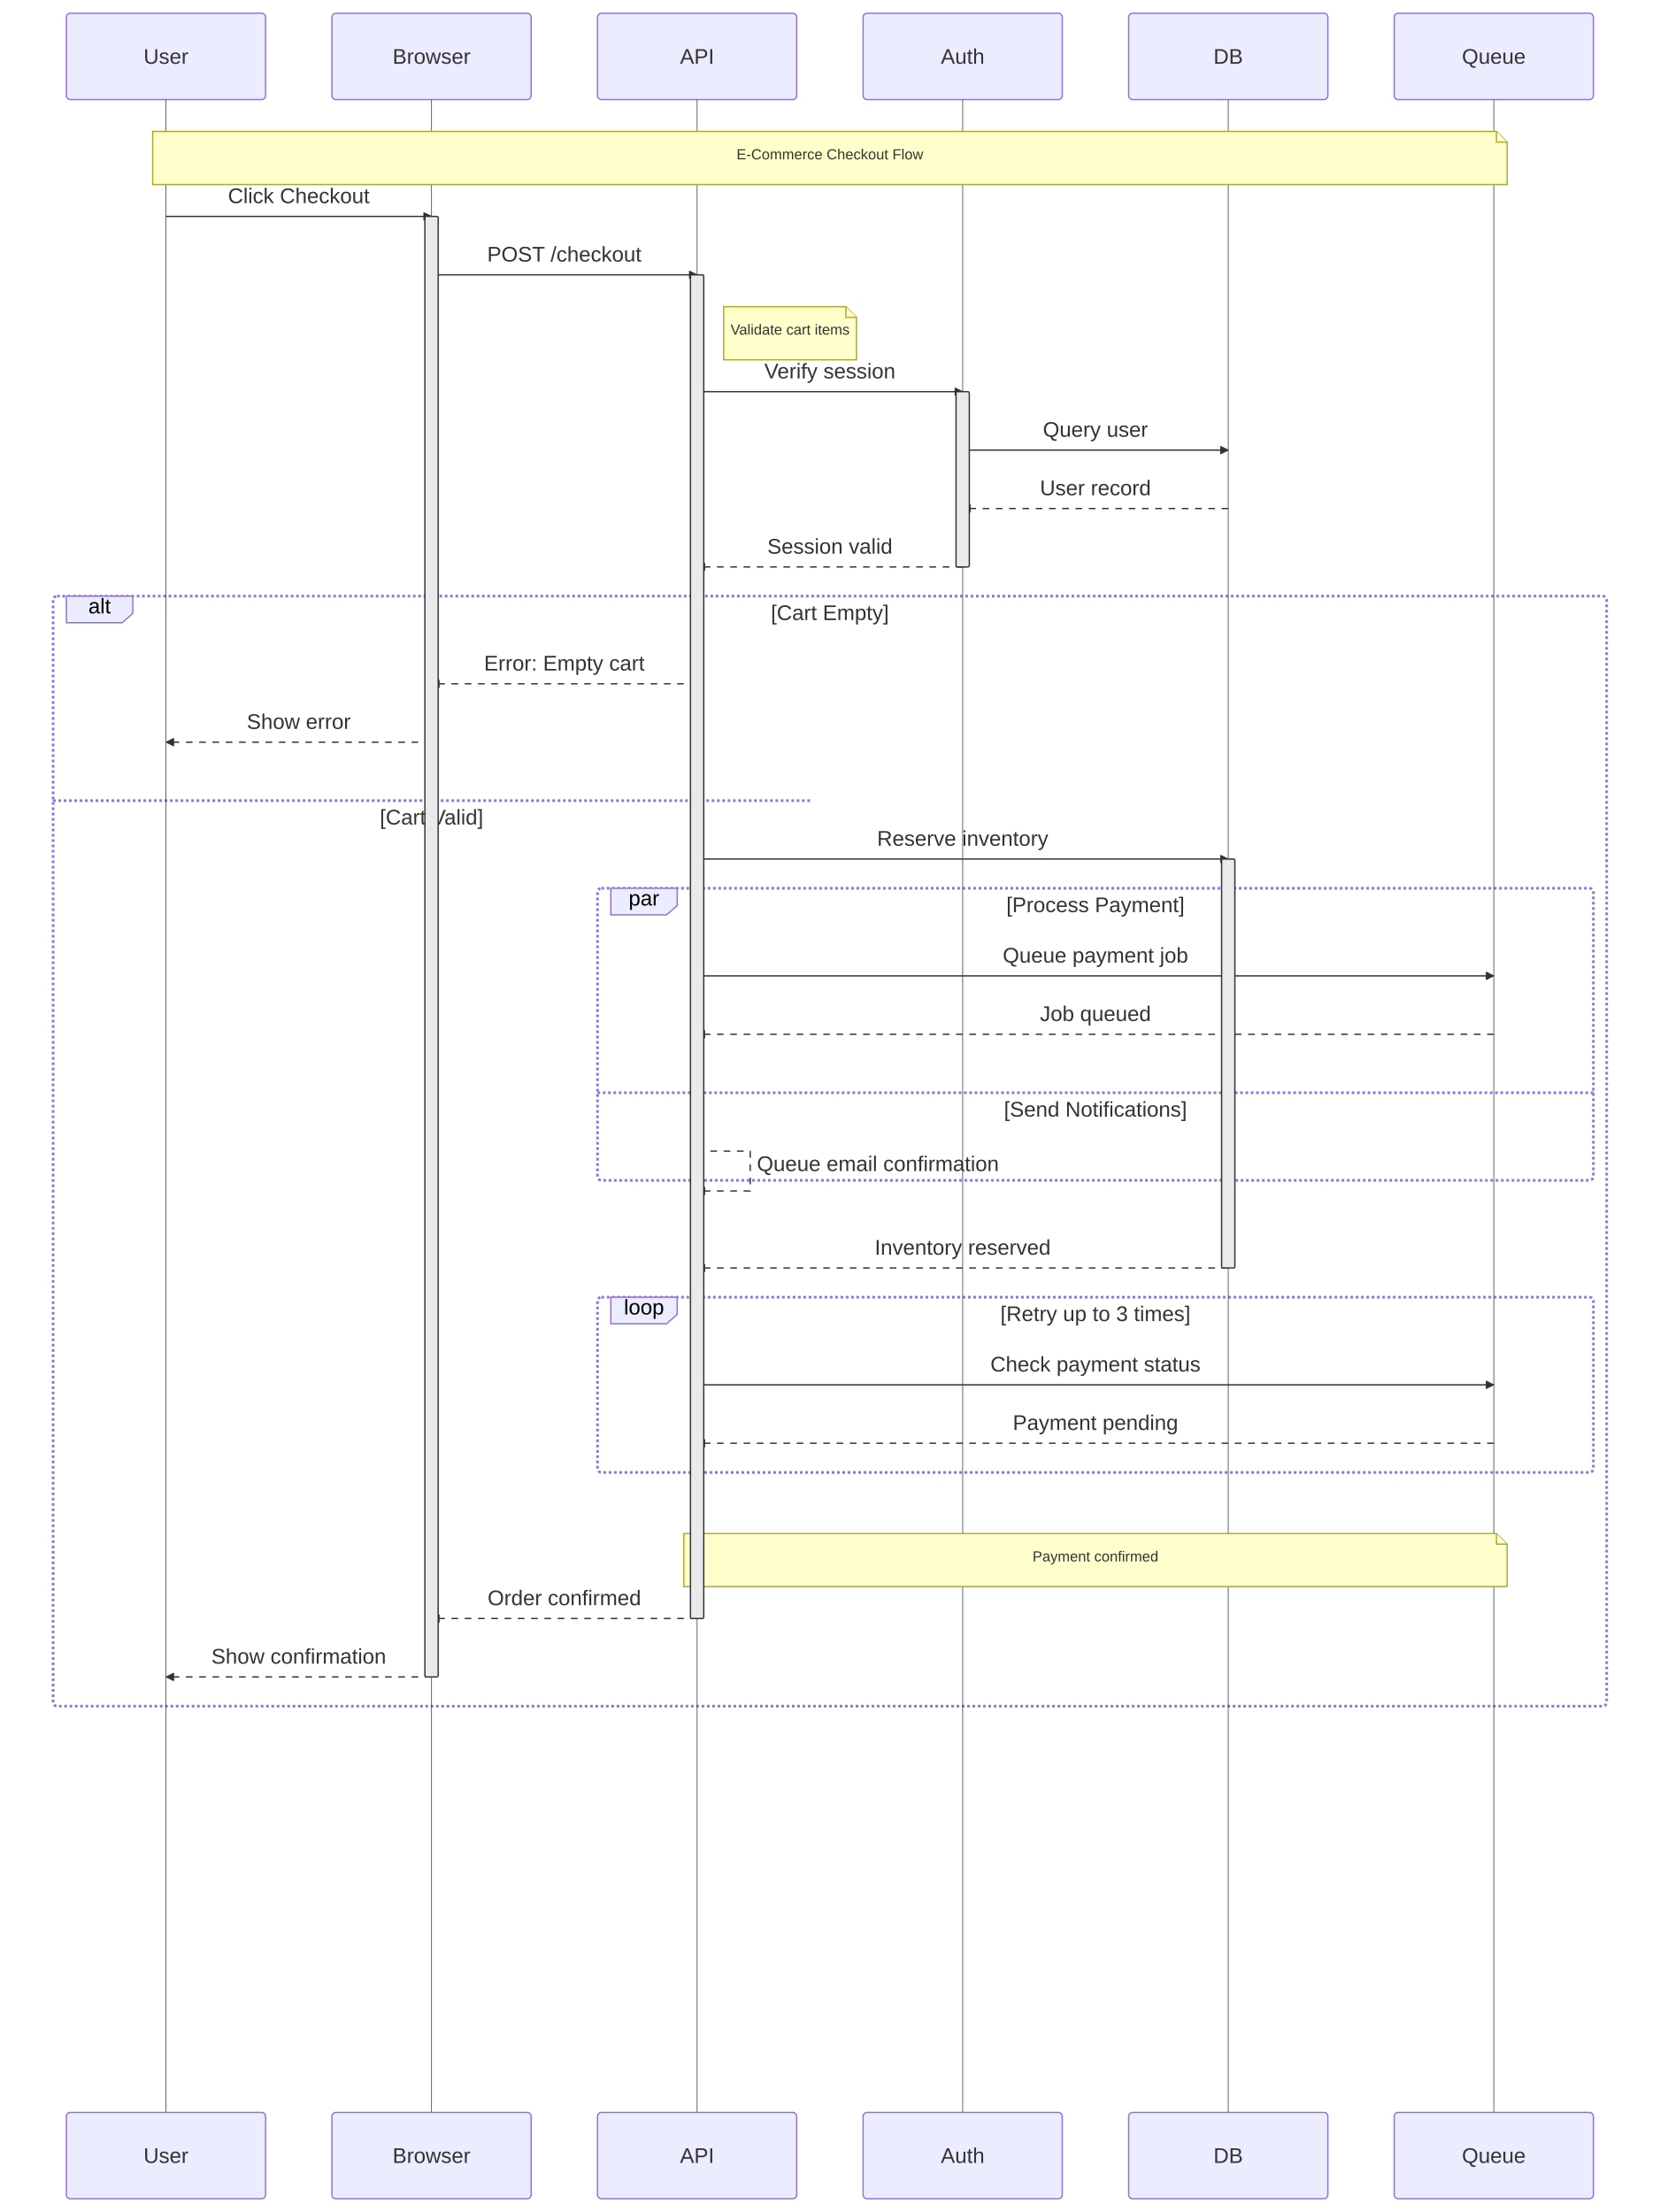
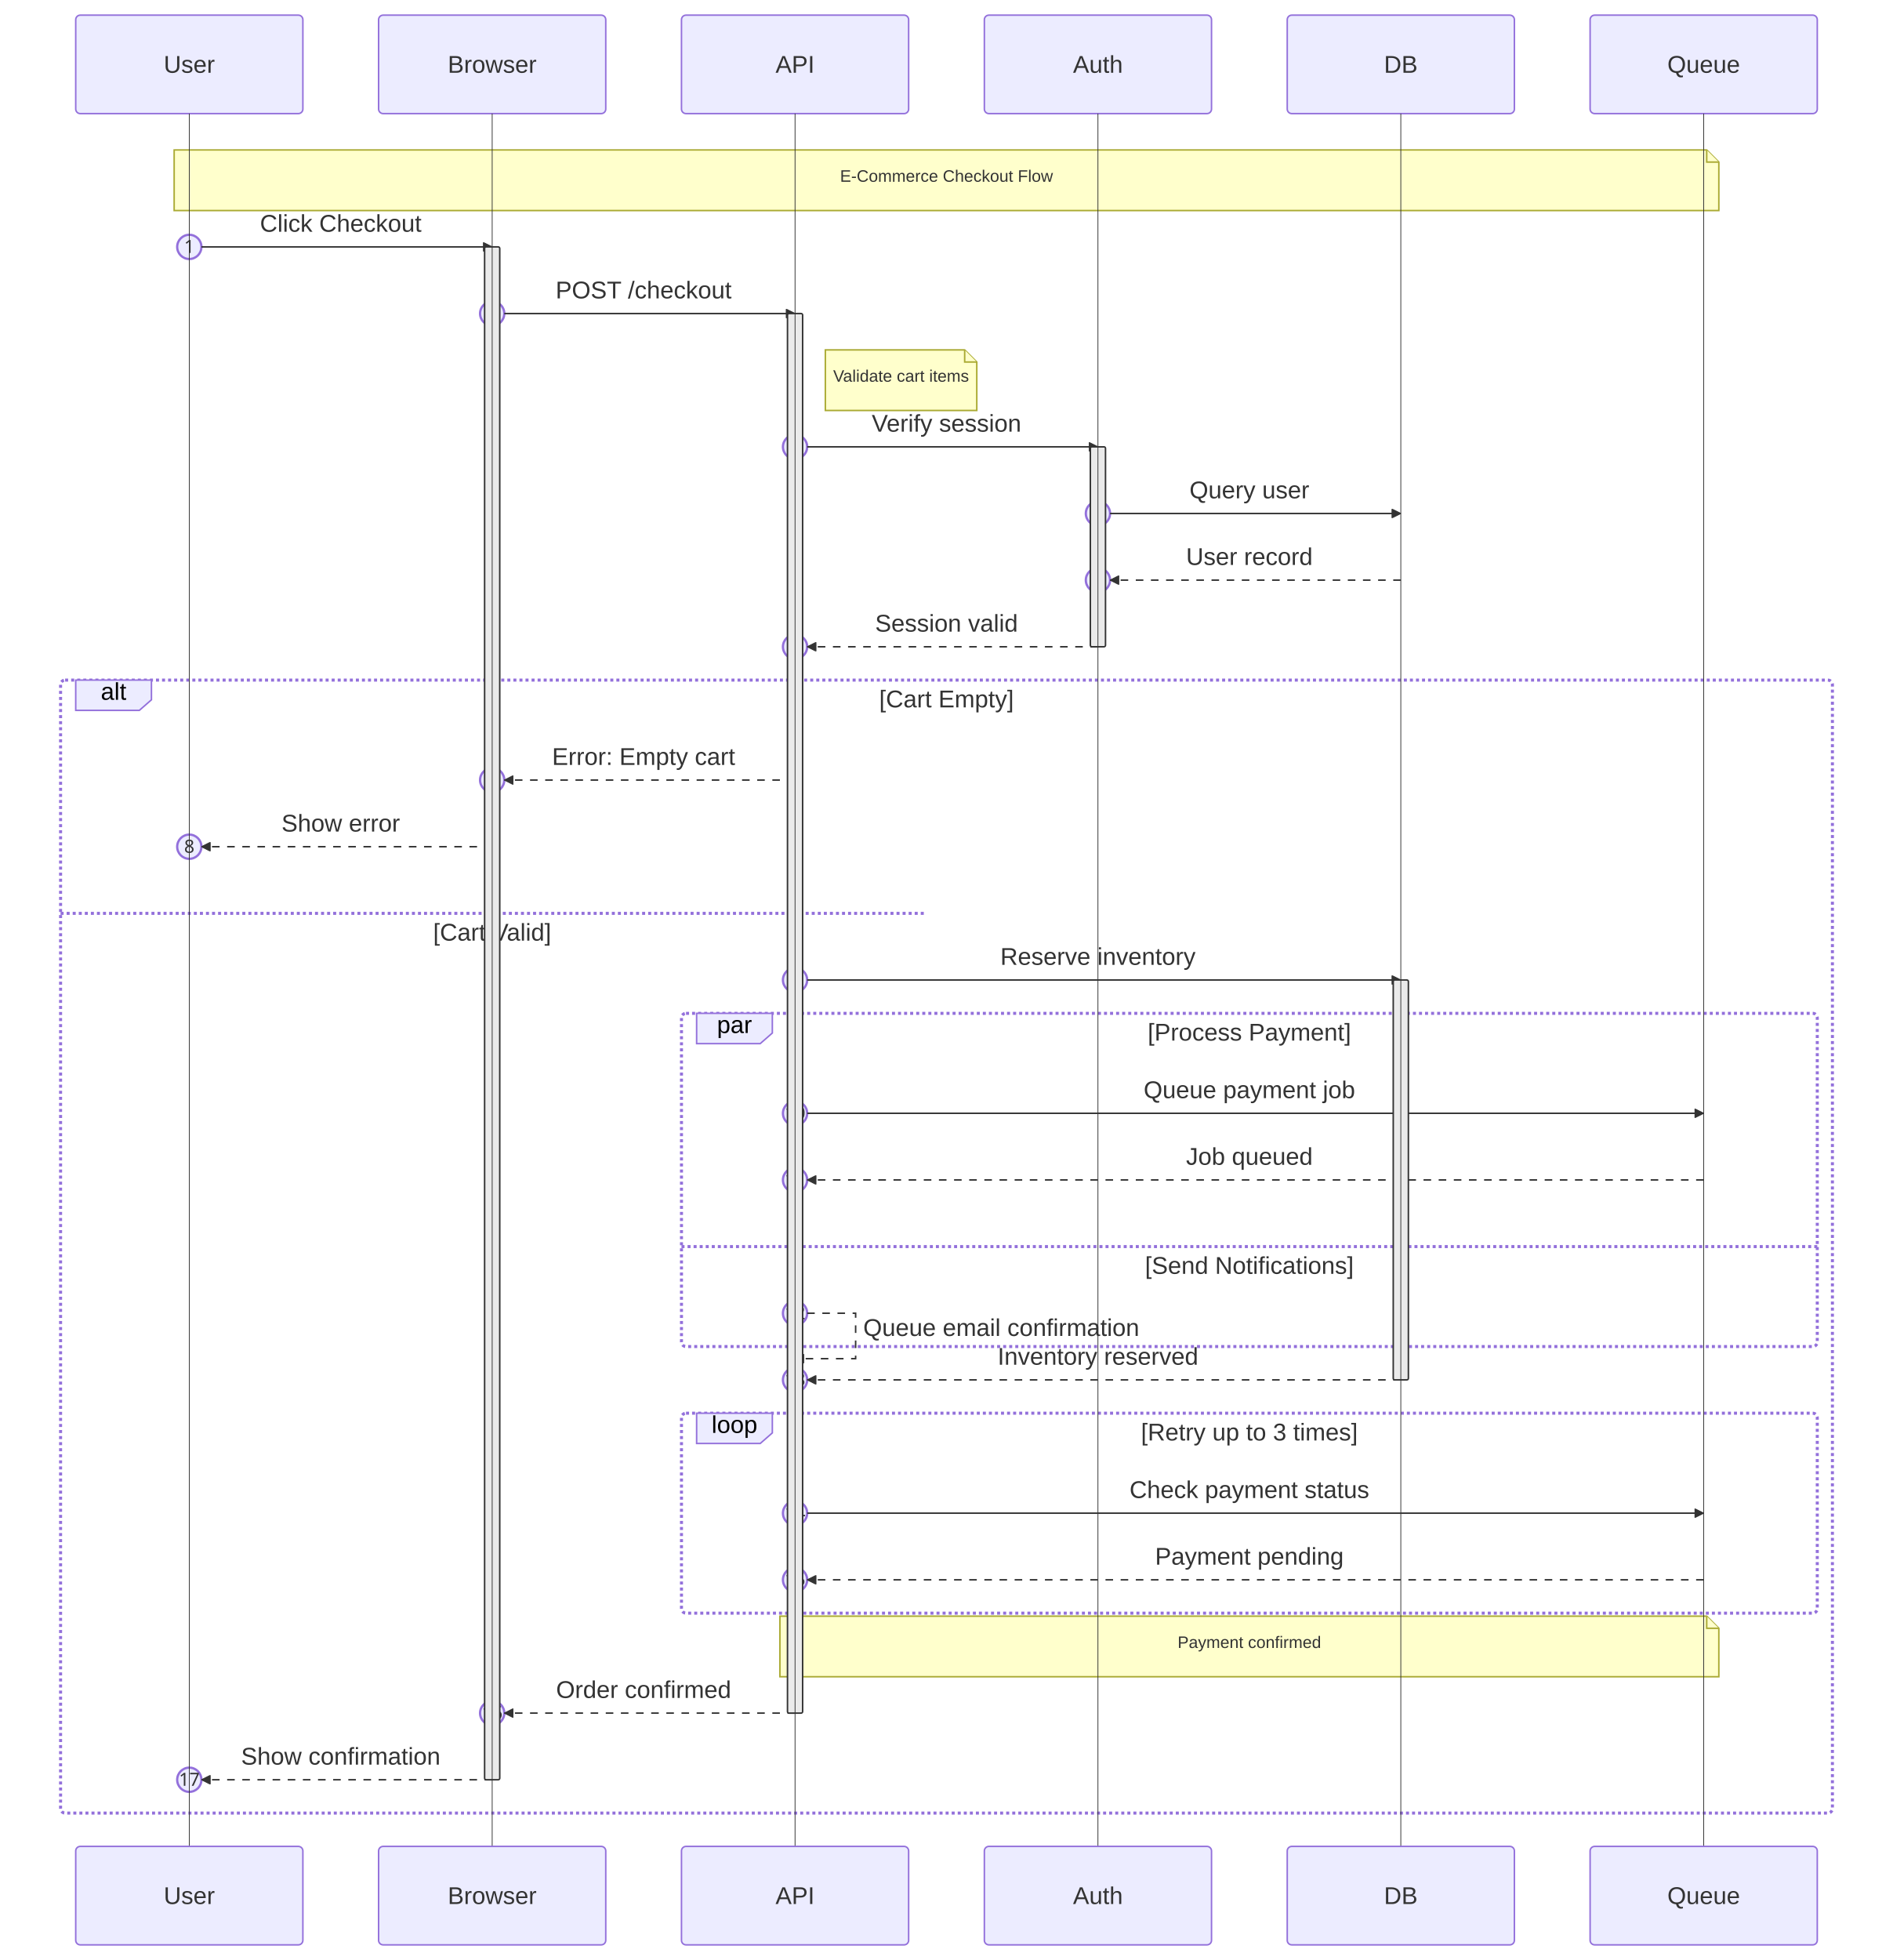
- <svg xmlns="http://www.w3.org/2000/svg" width="1250" height="1666" viewBox="0 0 1250 1666" class="mermaid">
+ <svg xmlns="http://www.w3.org/2000/svg" width="1250" height="1294" viewBox="0 0 1250 1294" class="mermaid">
  <style>

.mermaid {
  font-family: trebuchet ms, verdana, arial, sans-serif;
  font-size: 16px;
}

.node rect,
.node polygon,
.node circle,
.node ellipse,
.node path {
  fill: #ECECFF;
  stroke: #9370DB;
  stroke-width: 1px;
}

.node line {
  stroke: #9370DB;
  stroke-width: 1px;
}

.node .label {
  fill: #333333;
}

.node text {
  fill: #333333;
  font-family: trebuchet ms, verdana, arial, sans-serif;
  font-size: 16px;
}

.edge-path {
  fill: none;
  stroke: #333333;
  stroke-width: 1px;
}

.edge-label {
  fill: #333333;
  font-family: trebuchet ms, verdana, arial, sans-serif;
}

.edge-label-bg {
  fill: rgba(232, 232, 232, 0.8);
}

.subgraph {
  fill: #ffffde;
  stroke: #aaaa33;
  stroke-width: 1px;
}

.subgraph-title {
  fill: #333333;
  font-weight: bold;
}

.cluster rect {
  fill: #ffffde;
  stroke: #aaaa33;
  stroke-width: 1px;
  rx: 5px;
  ry: 5px;
}

.cluster-label {
  fill: #333333;
  font-family: trebuchet ms, verdana, arial, sans-serif;
  font-size: 16px;
  font-weight: bold;
}

marker path {
  fill: #333333;
  stroke: #333333;
}


.sequence-title {
  fill: #333333;
}

.actor {
  stroke: #9370DB;
  fill: #ECECFF;
}

.actor-box {
  stroke: #9370DB;
  fill: #ECECFF;
}

/* Actor text - no stroke (avoid outlined appearance) */
text.actor, text.actor &gt; tspan, text.actor-box, text.actor-label {
  fill: #333333;
  stroke: none;
}

.actor-line {
  stroke: #333333;
  stroke-width: 0.5px;
}

.messageLine0 {
  stroke-width: 1.5;
  stroke-dasharray: none;
  stroke: #333333;
}

.messageLine1 {
  stroke-width: 1.5;
  stroke-dasharray: 2, 2;
  stroke: #333333;
}

.message-line {
  stroke: #333333;
}

.messageText {
  fill: #333333;
  stroke: none;
}

.message-label {
  fill: #333333;
  stroke: none;
}

.note {
  stroke: #aaaa33;
  fill: #FFFFCC;
}

.noteText, .noteText &gt; tspan {
  fill: #333333;
  stroke: none;
}

.note-text, .note-text &gt; tspan {
  fill: #333333;
  stroke: none;
}

.activation {
  fill: #eaeaea;
  stroke: #333333;
}

.loopLine {
  stroke: #9370DB;
  fill: none;
  stroke-width: 2px;
  stroke-dasharray: 2, 2;
}

.loopText {
  fill: #333333;
}

.labelBox {
  stroke: #9370DB;
  fill: #ECECFF;
}

.sequence-marker-filled {
  fill: #333333;
  stroke: #333333;
}

.sequence-marker-open {
  fill: none;
  stroke: #333333;
}

.sequence-marker-cross {
  stroke: #333333;
}

.sequence-number {
+   fill: #333333;
+ }
+ 
+ .sequenceNumber-circle {
+   fill: #ECECFF;
+   stroke: #9370DB;
+   stroke-width: 1.5px;
+ }
+ 
+ .sequenceNumber {
  fill: #333333;
}

  </style>
  <defs>
    <marker id="arrow-filled" viewBox="0 0 10 10" refX="10" refY="5" markerWidth="6" markerHeight="6" orient="auto">
      <path d="M 0 0 L 10 5 L 0 10 z" class="sequence-marker-filled" stroke-width="1" />
    </marker>
    <marker id="arrow-open" viewBox="0 0 10 10" refX="10" refY="5" markerWidth="6" markerHeight="6" orient="auto">
      <path d="M 0 0 L 10 5 L 0 10" class="sequence-marker-open" stroke-width="1" />
    </marker>
    <marker id="arrow-cross" viewBox="0 0 10 10" refX="5" refY="5" markerWidth="6" markerHeight="6" orient="auto">
      <line x1="0" y1="0" x2="10" y2="10" class="sequence-marker-cross" stroke-width="2" />
      <line x1="10" y1="0" x2="0" y2="10" class="sequence-marker-cross" stroke-width="2" />
    </marker>
    <marker id="sequencenumber" viewBox="0 0 30 30" refX="15" refY="15" markerWidth="60" markerHeight="40" orient="auto">
      <circle cx="15" cy="15" r="6" class="sequence-number" />
    </marker>
  </defs>
  <g class="root">
    <g class="clusters">
      <line x1="40" y1="603" x2="610" y2="603" class="loopLine" stroke-dasharray="3,3" />
      <line x1="450" y1="823" x2="1200" y2="823" class="loopLine" stroke-dasharray="3,3" />
      <rect x="450" y="669" width="750" height="220" rx="3" ry="3" class="loopLine" fill="none" />
-       <rect x="450" y="977" width="750" height="132" rx="3" ry="3" class="loopLine" fill="none" />
-       <rect x="40" y="449" width="1170" height="836" rx="3" ry="3" class="loopLine" fill="none" />
+       <rect x="450" y="933" width="750" height="132" rx="3" ry="3" class="loopLine" fill="none" />
+       <rect x="40" y="449" width="1170" height="748" rx="3" ry="3" class="loopLine" fill="none" />
    </g>
    <g class="edgePaths">

    </g>
    <g class="edgeLabels">

    </g>
    <g class="nodes">

    </g>
    <g class="actor">
      <rect x="50" y="10" width="150" height="65" rx="3" ry="3" class="actor actor-box" stroke-width="1" />
      <text x="125" y="42.5" class="actor actor-box" text-anchor="middle" dominant-baseline="central" font-size="16">User</text>
    </g>
-     <line x1="125" y1="75" x2="125" y2="1591" class="actor-line" stroke-width="0.5px" />
-     <g class="actor">
-       <rect x="50" y="1591" width="150" height="65" rx="3" ry="3" class="actor actor-box" stroke-width="1" />
-       <text x="125" y="1623.5" class="actor actor-box" text-anchor="middle" dominant-baseline="central" font-size="16">User</text>
-     </g>
    <g class="actor">
      <rect x="250" y="10" width="150" height="65" rx="3" ry="3" class="actor actor-box" stroke-width="1" />
-       <text x="325" y="42.5" class="actor actor-box" font-size="16" dominant-baseline="central" text-anchor="middle">Browser</text>
-     </g>
-     <line x1="325" y1="75" x2="325" y2="1591" class="actor-line" stroke-width="0.5px" />
-     <g class="actor">
-       <rect x="250" y="1591" width="150" height="65" rx="3" ry="3" class="actor actor-box" stroke-width="1" />
-       <text x="325" y="1623.5" class="actor actor-box" text-anchor="middle" dominant-baseline="central" font-size="16">Browser</text>
+       <text x="325" y="42.5" class="actor actor-box" text-anchor="middle" dominant-baseline="central" font-size="16">Browser</text>
    </g>
    <g class="actor">
      <rect x="450" y="10" width="150" height="65" rx="3" ry="3" class="actor actor-box" stroke-width="1" />
-       <text x="525" y="42.5" class="actor actor-box" font-size="16" text-anchor="middle" dominant-baseline="central">API</text>
-     </g>
-     <line x1="525" y1="75" x2="525" y2="1591" class="actor-line" stroke-width="0.5px" />
-     <g class="actor">
-       <rect x="450" y="1591" width="150" height="65" rx="3" ry="3" class="actor actor-box" stroke-width="1" />
-       <text x="525" y="1623.5" class="actor actor-box" dominant-baseline="central" font-size="16" text-anchor="middle">API</text>
+       <text x="525" y="42.5" class="actor actor-box" font-size="16" dominant-baseline="central" text-anchor="middle">API</text>
    </g>
    <g class="actor">
      <rect x="650" y="10" width="150" height="65" rx="3" ry="3" class="actor actor-box" stroke-width="1" />
-       <text x="725" y="42.5" class="actor actor-box" dominant-baseline="central" text-anchor="middle" font-size="16">Auth</text>
-     </g>
-     <line x1="725" y1="75" x2="725" y2="1591" class="actor-line" stroke-width="0.5px" />
-     <g class="actor">
-       <rect x="650" y="1591" width="150" height="65" rx="3" ry="3" class="actor actor-box" stroke-width="1" />
-       <text x="725" y="1623.5" class="actor actor-box" dominant-baseline="central" text-anchor="middle" font-size="16">Auth</text>
+       <text x="725" y="42.5" class="actor actor-box" dominant-baseline="central" font-size="16" text-anchor="middle">Auth</text>
    </g>
    <g class="actor">
      <rect x="850" y="10" width="150" height="65" rx="3" ry="3" class="actor actor-box" stroke-width="1" />
-       <text x="925" y="42.5" class="actor actor-box" dominant-baseline="central" font-size="16" text-anchor="middle">DB</text>
-     </g>
-     <line x1="925" y1="75" x2="925" y2="1591" class="actor-line" stroke-width="0.5px" />
-     <g class="actor">
-       <rect x="850" y="1591" width="150" height="65" rx="3" ry="3" class="actor actor-box" stroke-width="1" />
-       <text x="925" y="1623.5" class="actor actor-box" font-size="16" text-anchor="middle" dominant-baseline="central">DB</text>
+       <text x="925" y="42.5" class="actor actor-box" text-anchor="middle" dominant-baseline="central" font-size="16">DB</text>
    </g>
    <g class="actor">
      <rect x="1050" y="10" width="150" height="65" rx="3" ry="3" class="actor actor-box" stroke-width="1" />
-       <text x="1125" y="42.5" class="actor actor-box" dominant-baseline="central" font-size="16" text-anchor="middle">Queue</text>
-     </g>
-     <line x1="1125" y1="75" x2="1125" y2="1591" class="actor-line" stroke-width="0.5px" />
-     <g class="actor">
-       <rect x="1050" y="1591" width="150" height="65" rx="3" ry="3" class="actor actor-box" stroke-width="1" />
-       <text x="1125" y="1623.5" class="actor actor-box" dominant-baseline="central" text-anchor="middle" font-size="16">Queue</text>
+       <text x="1125" y="42.5" class="actor actor-box" font-size="16" text-anchor="middle" dominant-baseline="central">Queue</text>
    </g>
    <g class="note">
      <path d="M 115 99 L 1127 99 L 1135 107 L 1135 139 L 115 139 Z" class="note note-box" stroke-width="1" />
      <path d="M 1127 99 L 1127 107 L 1135 107" class="note" fill="none" stroke-width="1" />
      <text x="625" y="120" class="note-text" text-anchor="middle" font-size="11">E-Commerce Checkout Flow</text>
    </g>
    <g class="message">
-       <line x1="125" y1="163" x2="325" y2="163" class="message-line" marker-end="url(#arrow-filled)" stroke-width="1" />
+       <circle cx="125" cy="163" r="8" class="sequenceNumber-circle" />
+       <text x="125" y="167" class="sequenceNumber" text-anchor="middle" font-size="12" font-family="sans-serif">1</text>
+       <line x1="133" y1="163" x2="325" y2="163" class="message-line" stroke-width="1" marker-end="url(#arrow-filled)" />
      <text x="225" y="153" class="message-label" font-size="16" text-anchor="middle">Click Checkout</text>
    </g>
    <g class="message">
-       <line x1="325" y1="207" x2="525" y2="207" class="message-line" marker-end="url(#arrow-filled)" stroke-width="1" />
+       <circle cx="325" cy="207" r="8" class="sequenceNumber-circle" />
+       <text x="325" y="211" class="sequenceNumber" text-anchor="middle" font-size="12" font-family="sans-serif">2</text>
+       <line x1="333" y1="207" x2="525" y2="207" class="message-line" marker-end="url(#arrow-filled)" stroke-width="1" />
      <text x="425" y="197" class="message-label" font-size="16" text-anchor="middle">POST /checkout</text>
    </g>
    <g class="note">
      <path d="M 545 231 L 637 231 L 645 239 L 645 271 L 545 271 Z" class="note note-box" stroke-width="1" />
-       <path d="M 637 231 L 637 239 L 645 239" class="note" stroke-width="1" fill="none" />
-       <text x="595" y="252" class="note-text" text-anchor="middle" font-size="11">Validate cart items</text>
-     </g>
-     <g class="message">
-       <line x1="525" y1="295" x2="725" y2="295" class="message-line" marker-end="url(#arrow-filled)" stroke-width="1" />
-       <text x="625" y="285" class="message-label" font-size="16" text-anchor="middle">Verify session</text>
-     </g>
-     <g class="message">
-       <line x1="725" y1="339" x2="925" y2="339" class="message-line" marker-end="url(#arrow-filled)" stroke-width="1" />
+       <path d="M 637 231 L 637 239 L 645 239" class="note" fill="none" stroke-width="1" />
+       <text x="595" y="252" class="note-text" font-size="11" text-anchor="middle">Validate cart items</text>
+     </g>
+     <g class="message">
+       <circle cx="525" cy="295" r="8" class="sequenceNumber-circle" />
+       <text x="525" y="299" class="sequenceNumber" font-size="12" font-family="sans-serif" text-anchor="middle">3</text>
+       <line x1="533" y1="295" x2="725" y2="295" class="message-line" stroke-width="1" marker-end="url(#arrow-filled)" />
+       <text x="625" y="285" class="message-label" text-anchor="middle" font-size="16">Verify session</text>
+     </g>
+     <g class="message">
+       <circle cx="725" cy="339" r="8" class="sequenceNumber-circle" />
+       <text x="725" y="343" class="sequenceNumber" font-family="sans-serif" font-size="12" text-anchor="middle">4</text>
+       <line x1="733" y1="339" x2="925" y2="339" class="message-line" marker-end="url(#arrow-filled)" stroke-width="1" />
      <text x="825" y="329" class="message-label" font-size="16" text-anchor="middle">Query user</text>
    </g>
    <g class="message">
-       <line x1="925" y1="383" x2="725" y2="383" class="message-line" stroke-width="1" marker-end="url(#arrow-filled)" stroke-dasharray="5,5" />
+       <circle cx="725" cy="383" r="8" class="sequenceNumber-circle" />
+       <text x="725" y="387" class="sequenceNumber" text-anchor="middle" font-size="12" font-family="sans-serif">5</text>
+       <line x1="925" y1="383" x2="733" y2="383" class="message-line" marker-end="url(#arrow-filled)" stroke-width="1" stroke-dasharray="5,5" />
      <text x="825" y="373" class="message-label" text-anchor="middle" font-size="16">User record</text>
    </g>
    <g class="message">
-       <line x1="725" y1="427" x2="525" y2="427" class="message-line" stroke-dasharray="5,5" marker-end="url(#arrow-filled)" stroke-width="1" />
+       <circle cx="525" cy="427" r="8" class="sequenceNumber-circle" />
+       <text x="525" y="431" class="sequenceNumber" font-size="12" text-anchor="middle" font-family="sans-serif">6</text>
+       <line x1="725" y1="427" x2="533" y2="427" class="message-line" marker-end="url(#arrow-filled)" stroke-width="1" stroke-dasharray="5,5" />
      <text x="625" y="417" class="message-label" text-anchor="middle" font-size="16">Session valid</text>
    </g>
    <rect x="720" y="295" width="10" height="132" rx="1" ry="1" class="activation" />
    <g class="message">
-       <line x1="525" y1="515" x2="325" y2="515" class="message-line" marker-end="url(#arrow-filled)" stroke-dasharray="5,5" stroke-width="1" />
-       <text x="425" y="505" class="message-label" font-size="16" text-anchor="middle">Error: Empty cart</text>
-     </g>
-     <g class="message">
-       <line x1="325" y1="559" x2="125" y2="559" class="message-line" marker-end="url(#arrow-filled)" stroke-dasharray="5,5" stroke-width="1" />
+       <circle cx="325" cy="515" r="8" class="sequenceNumber-circle" />
+       <text x="325" y="519" class="sequenceNumber" font-size="12" font-family="sans-serif" text-anchor="middle">7</text>
+       <line x1="525" y1="515" x2="333" y2="515" class="message-line" stroke-width="1" stroke-dasharray="5,5" marker-end="url(#arrow-filled)" />
+       <text x="425" y="505" class="message-label" text-anchor="middle" font-size="16">Error: Empty cart</text>
+     </g>
+     <g class="message">
+       <circle cx="125" cy="559" r="8" class="sequenceNumber-circle" />
+       <text x="125" y="563" class="sequenceNumber" font-size="12" font-family="sans-serif" text-anchor="middle">8</text>
+       <line x1="325" y1="559" x2="133" y2="559" class="message-line" stroke-width="1" stroke-dasharray="5,5" marker-end="url(#arrow-filled)" />
      <text x="225" y="549" class="message-label" font-size="16" text-anchor="middle">Show error</text>
    </g>
    <text x="325" y="621" class="loopText" font-size="16" text-anchor="middle">[Cart Valid]</text>
    <g class="message">
-       <line x1="525" y1="647" x2="925" y2="647" class="message-line" stroke-width="1" marker-end="url(#arrow-filled)" />
-       <text x="725" y="637" class="message-label" text-anchor="middle" font-size="16">Reserve inventory</text>
-     </g>
-     <g class="message">
-       <line x1="525" y1="735" x2="1125" y2="735" class="message-line" stroke-width="1" marker-end="url(#arrow-filled)" />
+       <circle cx="525" cy="647" r="8" class="sequenceNumber-circle" />
+       <text x="525" y="651" class="sequenceNumber" text-anchor="middle" font-family="sans-serif" font-size="12">9</text>
+       <line x1="533" y1="647" x2="925" y2="647" class="message-line" stroke-width="1" marker-end="url(#arrow-filled)" />
+       <text x="725" y="637" class="message-label" font-size="16" text-anchor="middle">Reserve inventory</text>
+     </g>
+     <g class="message">
+       <circle cx="525" cy="735" r="8" class="sequenceNumber-circle" />
+       <text x="525" y="739" class="sequenceNumber" font-family="sans-serif" text-anchor="middle" font-size="12">10</text>
+       <line x1="533" y1="735" x2="1125" y2="735" class="message-line" marker-end="url(#arrow-filled)" stroke-width="1" />
      <text x="825" y="725" class="message-label" text-anchor="middle" font-size="16">Queue payment job</text>
    </g>
    <g class="message">
-       <line x1="1125" y1="779" x2="525" y2="779" class="message-line" stroke-dasharray="5,5" marker-end="url(#arrow-filled)" stroke-width="1" />
+       <circle cx="525" cy="779" r="8" class="sequenceNumber-circle" />
+       <text x="525" y="783" class="sequenceNumber" text-anchor="middle" font-size="12" font-family="sans-serif">11</text>
+       <line x1="1125" y1="779" x2="533" y2="779" class="message-line" stroke-width="1" marker-end="url(#arrow-filled)" stroke-dasharray="5,5" />
      <text x="825" y="769" class="message-label" text-anchor="middle" font-size="16">Job queued</text>
    </g>
    <text x="825" y="841" class="loopText" text-anchor="middle" font-size="16">[Send Notifications]</text>
    <g class="message self-message">
-       <path d="M 525 867 L 565 867 L 565 897 L 525 897" class="message-line" stroke-dasharray="5,5" marker-end="url(#arrow-filled)" stroke-width="1" fill="none" />
-       <text x="570" y="882" class="message-label" text-anchor="start" font-size="16">Queue email confirmation</text>
+       <circle cx="525" cy="867" r="8" class="sequenceNumber-circle" />
+       <text x="525" y="871" class="sequenceNumber" text-anchor="middle" font-family="sans-serif" font-size="12">12</text>
+       <path d="M 533 867 L 565 867 L 565 897 L 525 897" class="message-line" marker-end="url(#arrow-filled)" fill="none" stroke-dasharray="5,5" stroke-width="1" />
+       <text x="570" y="882" class="message-label" font-size="16" text-anchor="start">Queue email confirmation</text>
    </g>
    <polygon points="460,669 510,669 510,682 502,689 460,689" class="labelBox" />
-     <text x="485" y="682" class="labelText" font-size="16" text-anchor="middle">par</text>
-     <text x="825" y="687" class="loopText" text-anchor="middle" font-size="16">[Process Payment]</text>
-     <g class="message">
-       <line x1="925" y1="955" x2="525" y2="955" class="message-line" stroke-dasharray="5,5" stroke-width="1" marker-end="url(#arrow-filled)" />
-       <text x="725" y="945" class="message-label" text-anchor="middle" font-size="16">Inventory reserved</text>
-     </g>
-     <rect x="920" y="647" width="10" height="308" rx="1" ry="1" class="activation" />
-     <g class="message">
-       <line x1="525" y1="1043" x2="1125" y2="1043" class="message-line" stroke-width="1" marker-end="url(#arrow-filled)" />
-       <text x="825" y="1033" class="message-label" font-size="16" text-anchor="middle">Check payment status</text>
-     </g>
-     <g class="message">
-       <line x1="1125" y1="1087" x2="525" y2="1087" class="message-line" marker-end="url(#arrow-filled)" stroke-dasharray="5,5" stroke-width="1" />
-       <text x="825" y="1077" class="message-label" font-size="16" text-anchor="middle">Payment pending</text>
-     </g>
-     <polygon points="460,977 510,977 510,990 502,997 460,997" class="labelBox" />
-     <text x="485" y="990" class="labelText" font-size="16" text-anchor="middle">loop</text>
-     <text x="825" y="995" class="loopText" text-anchor="middle" font-size="16">[Retry up to 3 times]</text>
+     <text x="485" y="682" class="labelText" text-anchor="middle" font-size="16">par</text>
+     <text x="825" y="687" class="loopText" font-size="16" text-anchor="middle">[Process Payment]</text>
+     <g class="message">
+       <circle cx="525" cy="911" r="8" class="sequenceNumber-circle" />
+       <text x="525" y="915" class="sequenceNumber" text-anchor="middle" font-size="12" font-family="sans-serif">13</text>
+       <line x1="925" y1="911" x2="533" y2="911" class="message-line" stroke-dasharray="5,5" stroke-width="1" marker-end="url(#arrow-filled)" />
+       <text x="725" y="901" class="message-label" text-anchor="middle" font-size="16">Inventory reserved</text>
+     </g>
+     <rect x="920" y="647" width="10" height="264" rx="1" ry="1" class="activation" />
+     <g class="message">
+       <circle cx="525" cy="999" r="8" class="sequenceNumber-circle" />
+       <text x="525" y="1003" class="sequenceNumber" font-size="12" font-family="sans-serif" text-anchor="middle">14</text>
+       <line x1="533" y1="999" x2="1125" y2="999" class="message-line" stroke-width="1" marker-end="url(#arrow-filled)" />
+       <text x="825" y="989" class="message-label" font-size="16" text-anchor="middle">Check payment status</text>
+     </g>
+     <g class="message">
+       <circle cx="525" cy="1043" r="8" class="sequenceNumber-circle" />
+       <text x="525" y="1047" class="sequenceNumber" font-size="12" font-family="sans-serif" text-anchor="middle">15</text>
+       <line x1="1125" y1="1043" x2="533" y2="1043" class="message-line" stroke-dasharray="5,5" marker-end="url(#arrow-filled)" stroke-width="1" />
+       <text x="825" y="1033" class="message-label" text-anchor="middle" font-size="16">Payment pending</text>
+     </g>
+     <polygon points="460,933 510,933 510,946 502,953 460,953" class="labelBox" />
+     <text x="485" y="946" class="labelText" font-size="16" text-anchor="middle">loop</text>
+     <text x="825" y="951" class="loopText" text-anchor="middle" font-size="16">[Retry up to 3 times]</text>
    <g class="note">
-       <path d="M 515 1155 L 1127 1155 L 1135 1163 L 1135 1195 L 515 1195 Z" class="note note-box" stroke-width="1" />
-       <path d="M 1127 1155 L 1127 1163 L 1135 1163" class="note" fill="none" stroke-width="1" />
-       <text x="825" y="1176" class="note-text" font-size="11" text-anchor="middle">Payment confirmed</text>
-     </g>
-     <g class="message">
-       <line x1="525" y1="1219" x2="325" y2="1219" class="message-line" marker-end="url(#arrow-filled)" stroke-dasharray="5,5" stroke-width="1" />
-       <text x="425" y="1209" class="message-label" text-anchor="middle" font-size="16">Order confirmed</text>
-     </g>
-     <rect x="520" y="207" width="10" height="1012" rx="1" ry="1" class="activation" />
-     <g class="message">
-       <line x1="325" y1="1263" x2="125" y2="1263" class="message-line" stroke-dasharray="5,5" stroke-width="1" marker-end="url(#arrow-filled)" />
-       <text x="225" y="1253" class="message-label" text-anchor="middle" font-size="16">Show confirmation</text>
+       <path d="M 515 1067 L 1127 1067 L 1135 1075 L 1135 1107 L 515 1107 Z" class="note note-box" stroke-width="1" />
+       <path d="M 1127 1067 L 1127 1075 L 1135 1075" class="note" fill="none" stroke-width="1" />
+       <text x="825" y="1088" class="note-text" text-anchor="middle" font-size="11">Payment confirmed</text>
+     </g>
+     <g class="message">
+       <circle cx="325" cy="1131" r="8" class="sequenceNumber-circle" />
+       <text x="325" y="1135" class="sequenceNumber" font-family="sans-serif" font-size="12" text-anchor="middle">16</text>
+       <line x1="525" y1="1131" x2="333" y2="1131" class="message-line" stroke-dasharray="5,5" stroke-width="1" marker-end="url(#arrow-filled)" />
+       <text x="425" y="1121" class="message-label" font-size="16" text-anchor="middle">Order confirmed</text>
+     </g>
+     <rect x="520" y="207" width="10" height="924" rx="1" ry="1" class="activation" />
+     <g class="message">
+       <circle cx="125" cy="1175" r="8" class="sequenceNumber-circle" />
+       <text x="125" y="1179" class="sequenceNumber" font-size="12" font-family="sans-serif" text-anchor="middle">17</text>
+       <line x1="325" y1="1175" x2="133" y2="1175" class="message-line" stroke-dasharray="5,5" marker-end="url(#arrow-filled)" stroke-width="1" />
+       <text x="225" y="1165" class="message-label" text-anchor="middle" font-size="16">Show confirmation</text>
    </g>
    <polygon points="50,449 100,449 100,462 92,469 50,469" class="labelBox" />
-     <text x="75" y="462" class="labelText" text-anchor="middle" font-size="16">alt</text>
-     <text x="625" y="467" class="loopText" font-size="16" text-anchor="middle">[Cart Empty]</text>
-     <rect x="320" y="163" width="10" height="1100" rx="1" ry="1" class="activation" />
+     <text x="75" y="462" class="labelText" font-size="16" text-anchor="middle">alt</text>
+     <text x="625" y="467" class="loopText" text-anchor="middle" font-size="16">[Cart Empty]</text>
+     <rect x="320" y="163" width="10" height="1012" rx="1" ry="1" class="activation" />
+     <line x1="125" y1="75" x2="125" y2="1219" class="actor-line" stroke-width="0.5px" />
+     <g class="actor">
+       <rect x="50" y="1219" width="150" height="65" rx="3" ry="3" class="actor actor-box" stroke-width="1" />
+       <text x="125" y="1251.5" class="actor actor-box" font-size="16" text-anchor="middle" dominant-baseline="central">User</text>
+     </g>
+     <line x1="325" y1="75" x2="325" y2="1219" class="actor-line" stroke-width="0.5px" />
+     <g class="actor">
+       <rect x="250" y="1219" width="150" height="65" rx="3" ry="3" class="actor actor-box" stroke-width="1" />
+       <text x="325" y="1251.5" class="actor actor-box" font-size="16" text-anchor="middle" dominant-baseline="central">Browser</text>
+     </g>
+     <line x1="525" y1="75" x2="525" y2="1219" class="actor-line" stroke-width="0.5px" />
+     <g class="actor">
+       <rect x="450" y="1219" width="150" height="65" rx="3" ry="3" class="actor actor-box" stroke-width="1" />
+       <text x="525" y="1251.5" class="actor actor-box" font-size="16" dominant-baseline="central" text-anchor="middle">API</text>
+     </g>
+     <line x1="725" y1="75" x2="725" y2="1219" class="actor-line" stroke-width="0.5px" />
+     <g class="actor">
+       <rect x="650" y="1219" width="150" height="65" rx="3" ry="3" class="actor actor-box" stroke-width="1" />
+       <text x="725" y="1251.5" class="actor actor-box" dominant-baseline="central" text-anchor="middle" font-size="16">Auth</text>
+     </g>
+     <line x1="925" y1="75" x2="925" y2="1219" class="actor-line" stroke-width="0.5px" />
+     <g class="actor">
+       <rect x="850" y="1219" width="150" height="65" rx="3" ry="3" class="actor actor-box" stroke-width="1" />
+       <text x="925" y="1251.5" class="actor actor-box" dominant-baseline="central" text-anchor="middle" font-size="16">DB</text>
+     </g>
+     <line x1="1125" y1="75" x2="1125" y2="1219" class="actor-line" stroke-width="0.5px" />
+     <g class="actor">
+       <rect x="1050" y="1219" width="150" height="65" rx="3" ry="3" class="actor actor-box" stroke-width="1" />
+       <text x="1125" y="1251.5" class="actor actor-box" text-anchor="middle" font-size="16" dominant-baseline="central">Queue</text>
+     </g>
  </g>
</svg>
